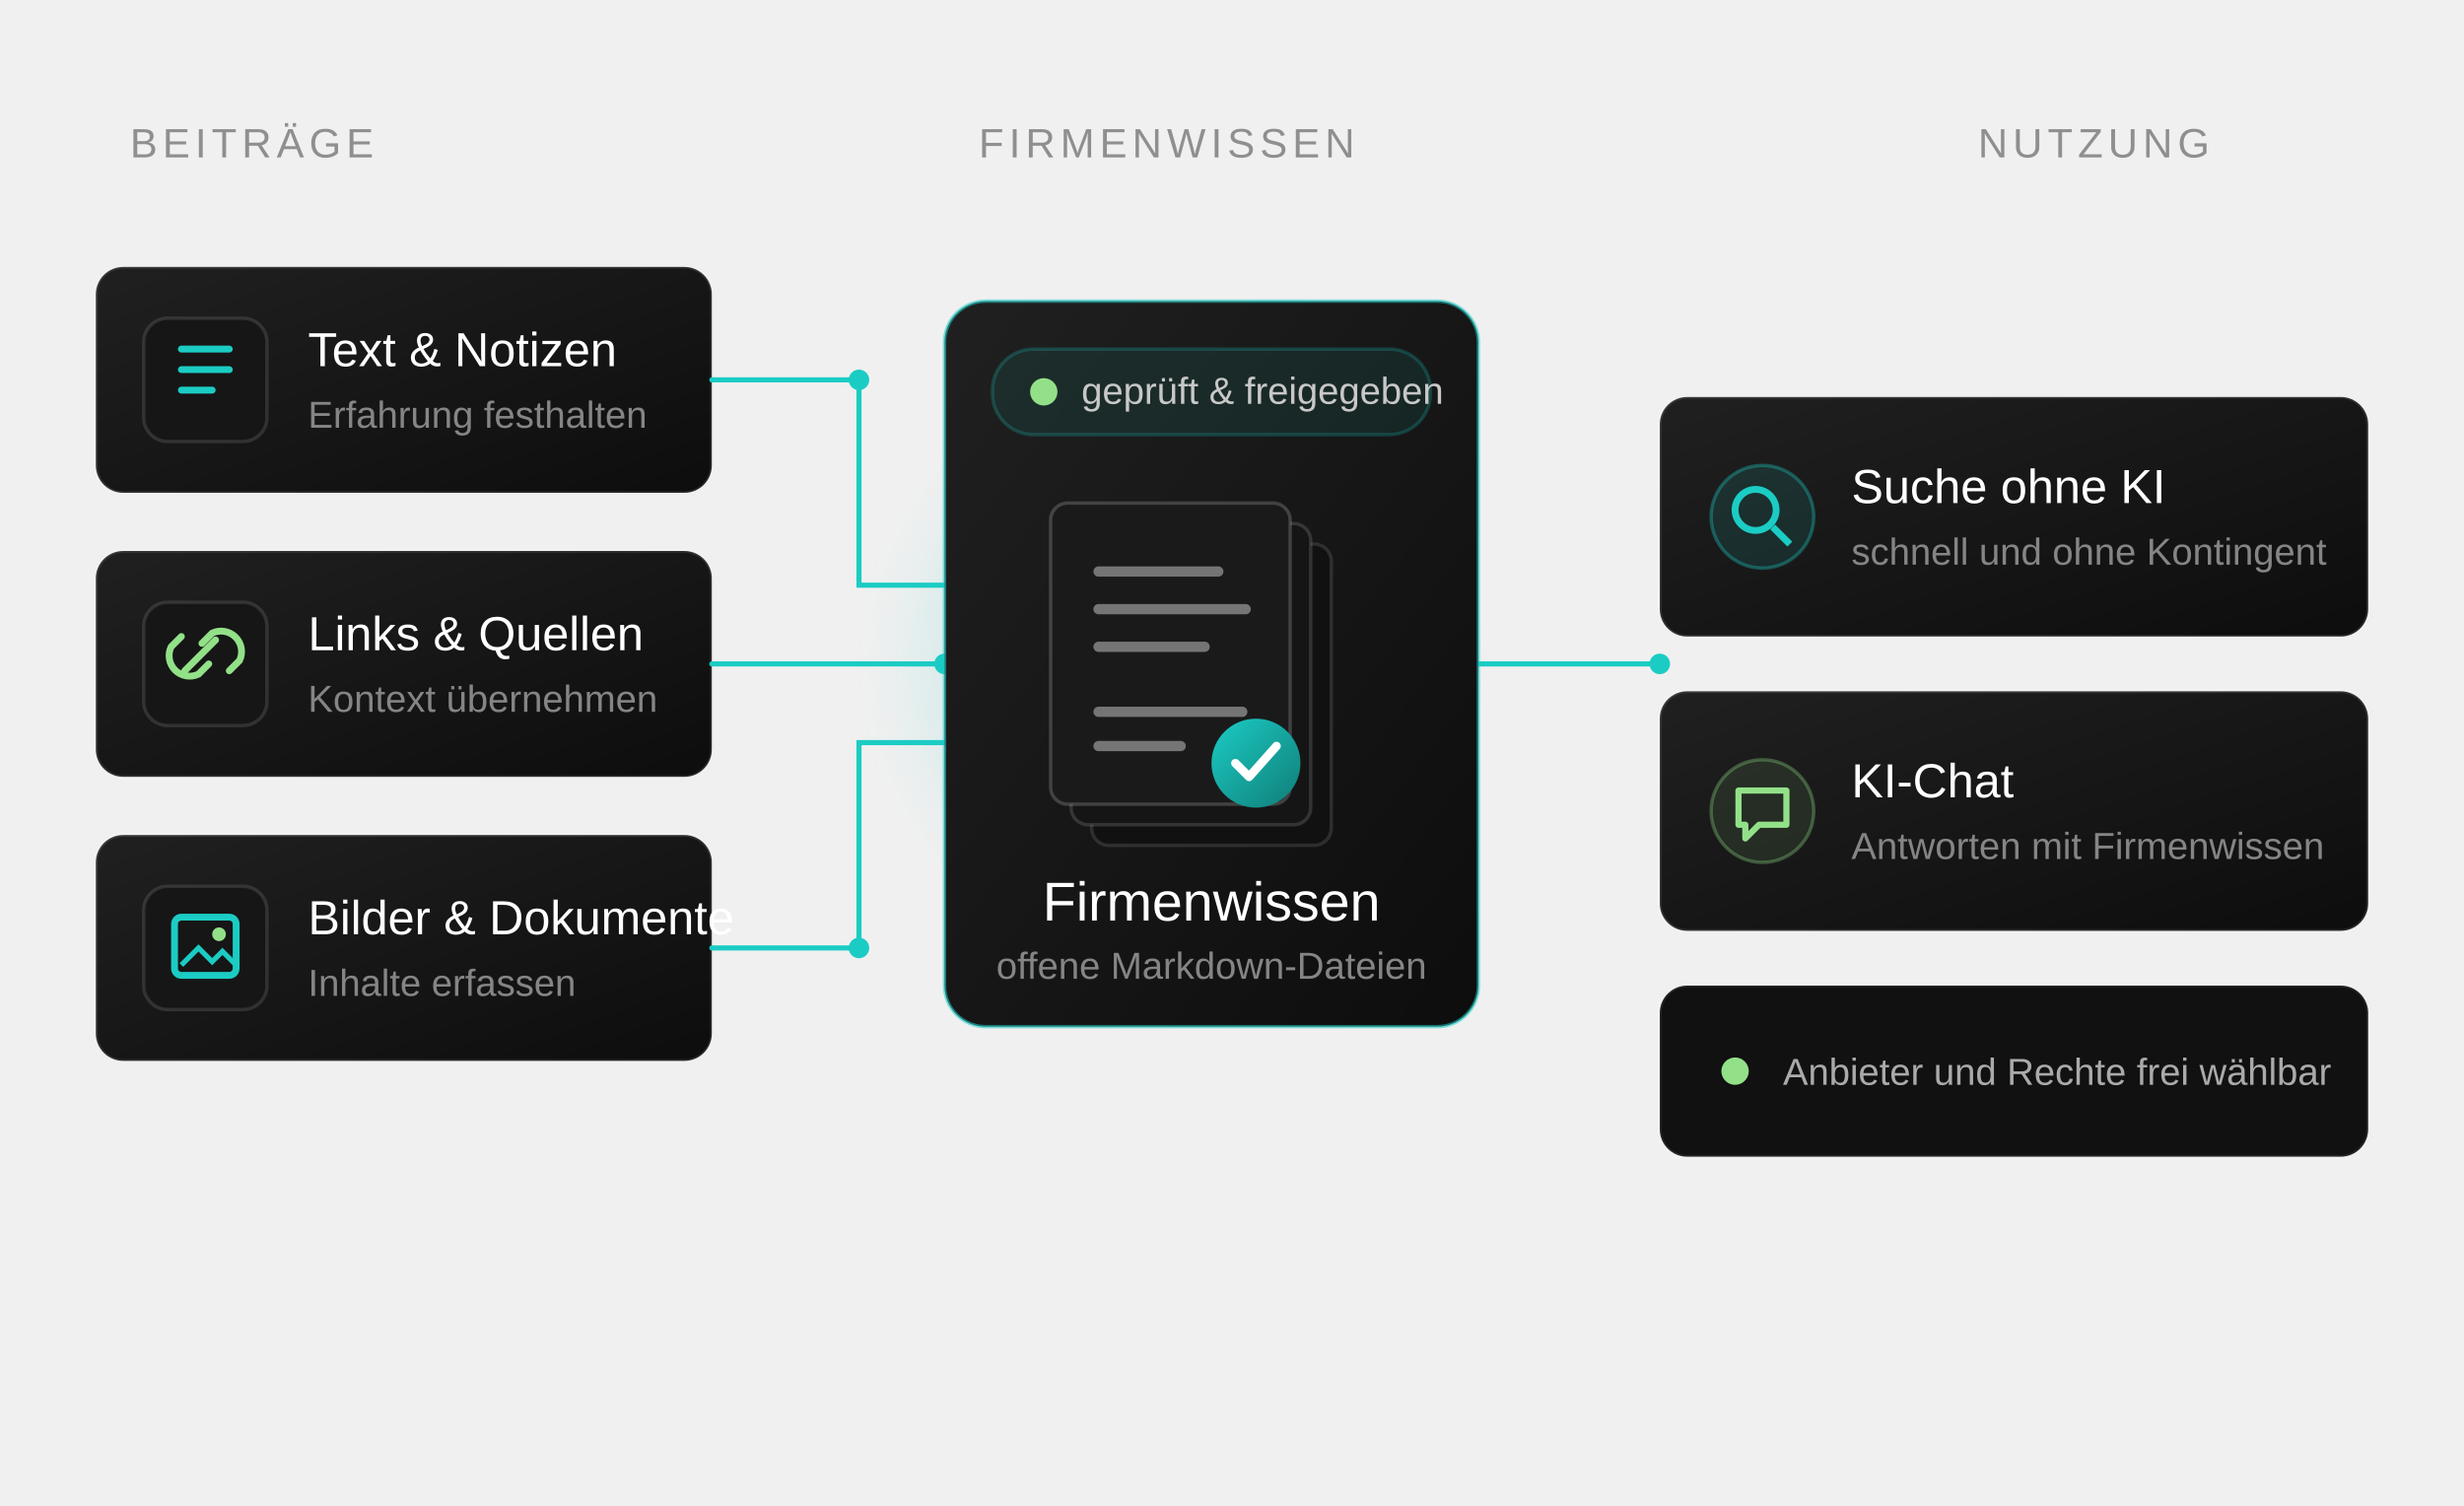
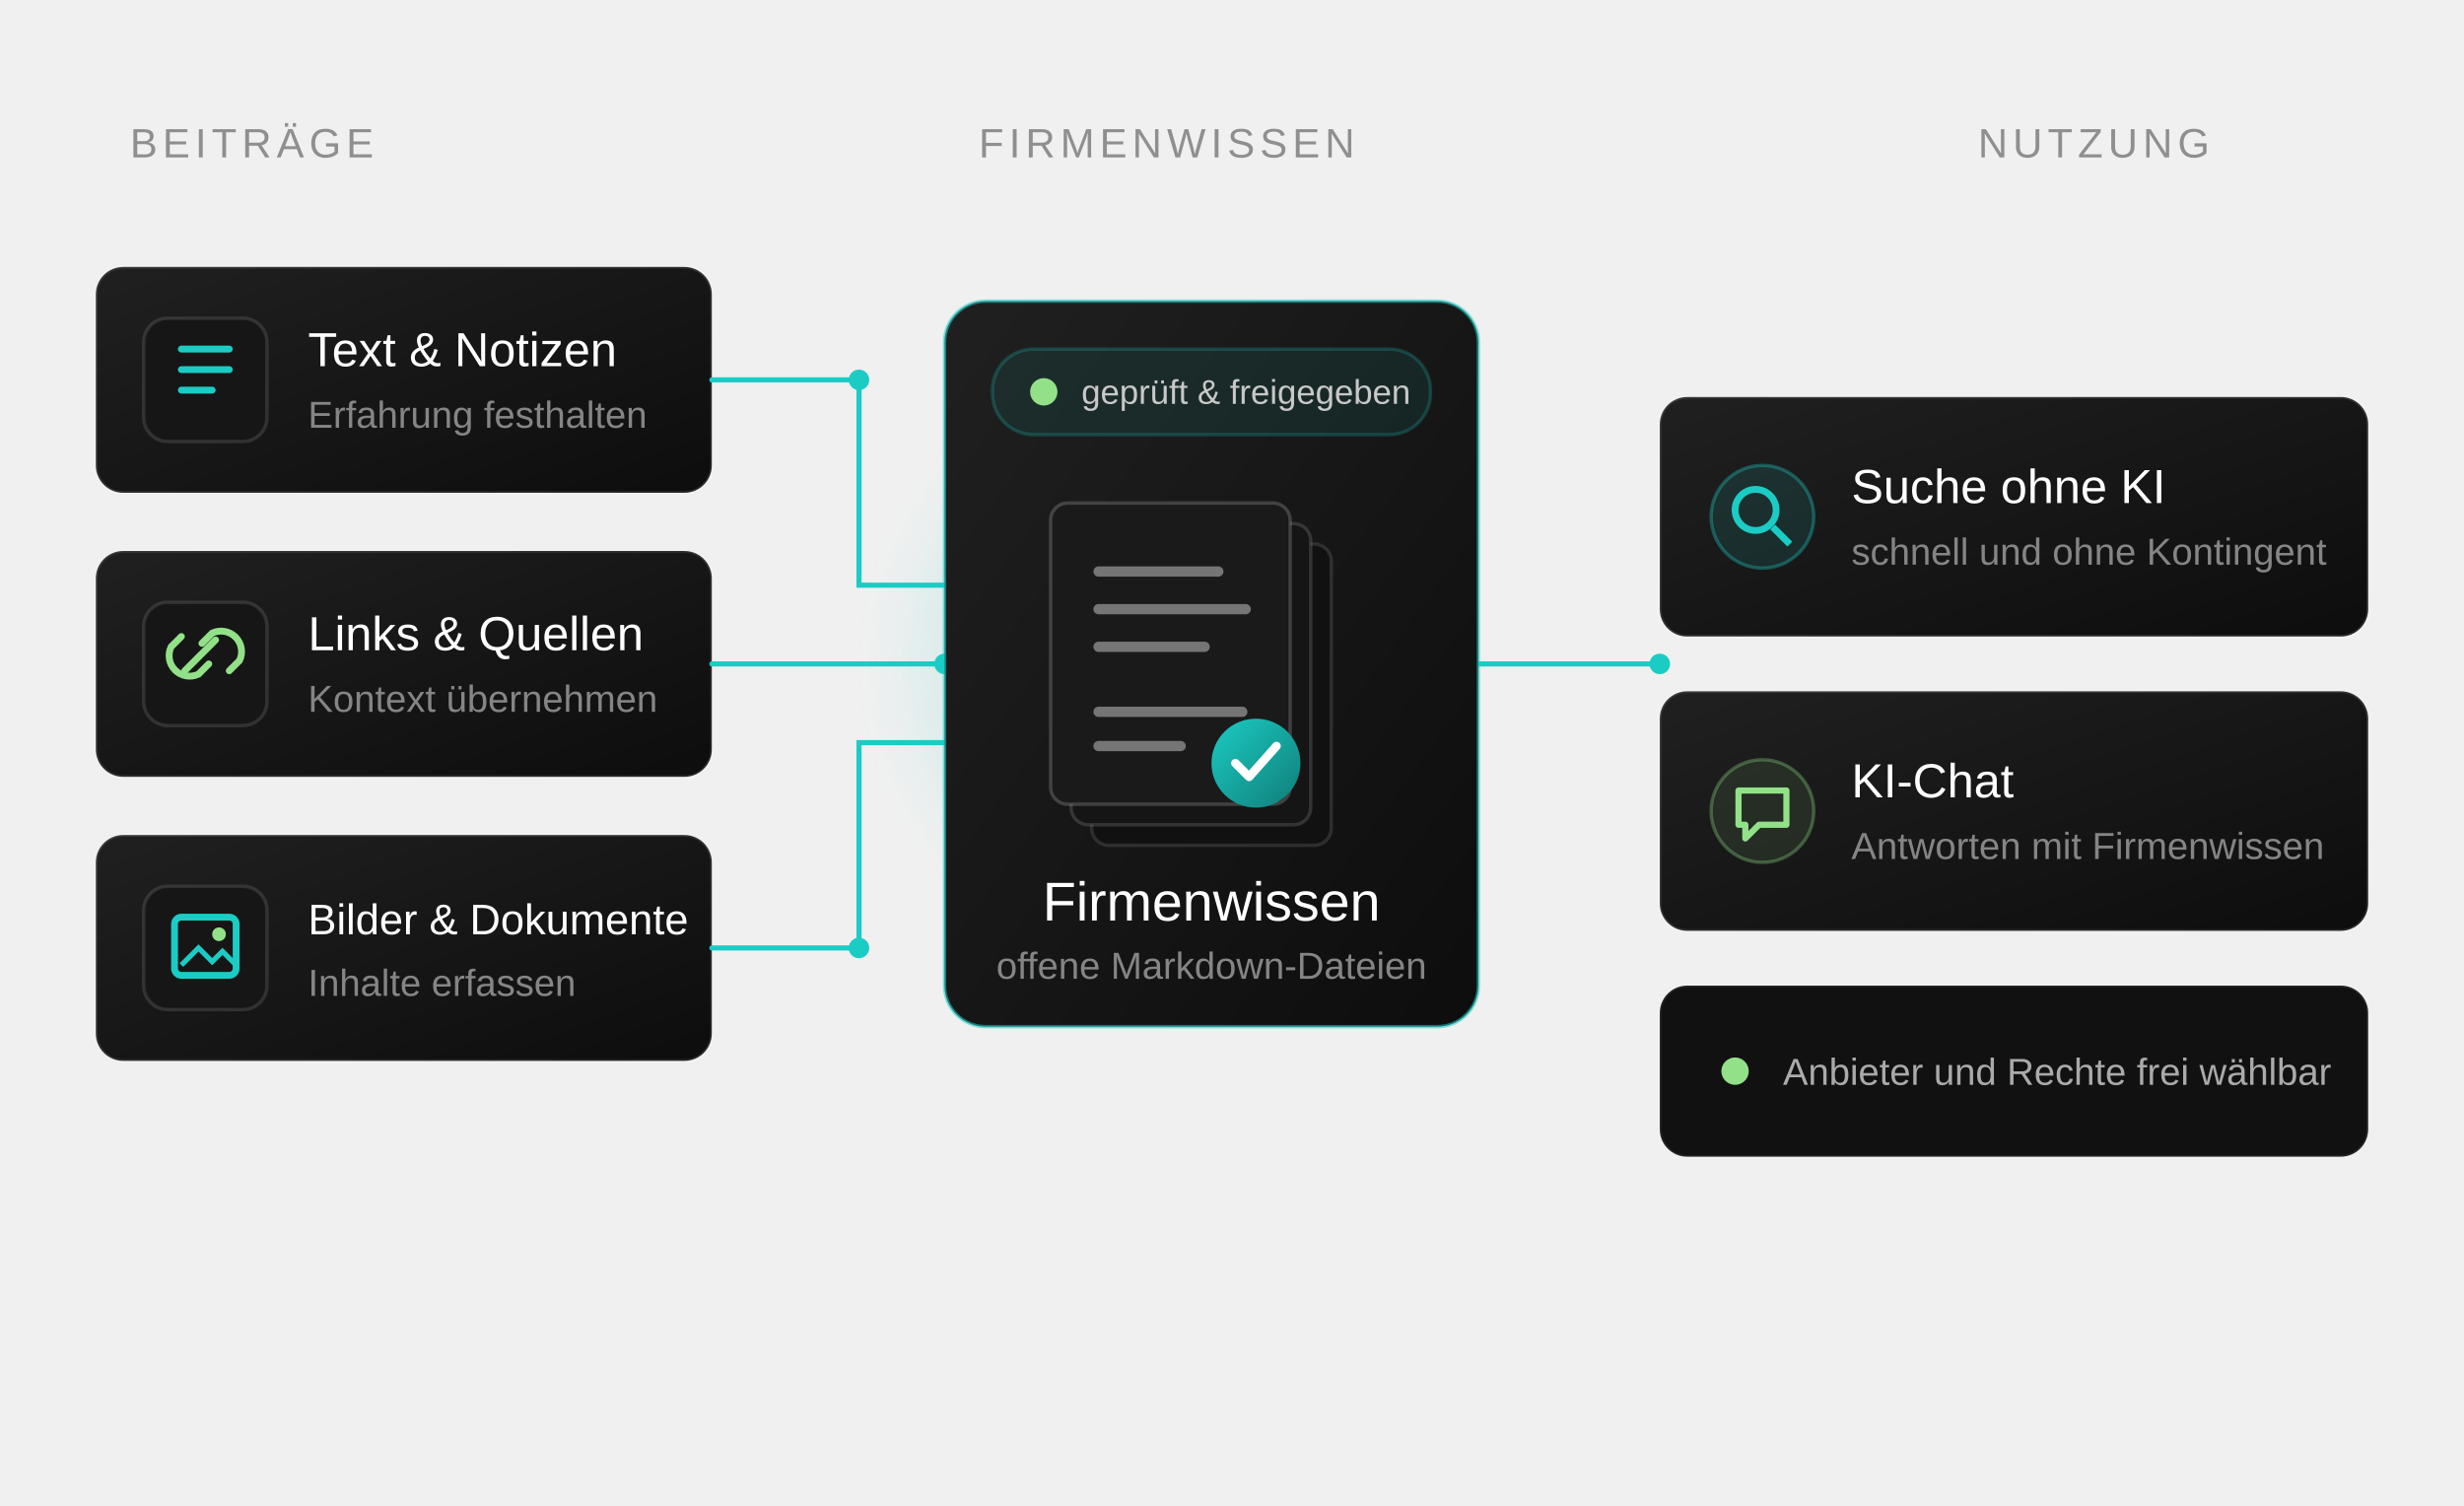
<svg xmlns="http://www.w3.org/2000/svg" viewBox="0 0 720 440" role="img" aria-labelledby="title desc">
  <defs>
    <linearGradient id="panel" x1="0" y1="0" x2="1" y2="1">
      <stop stop-color="#202020" />
      <stop offset="1" stop-color="#0d0d0d" />
    </linearGradient>
    <linearGradient id="aqua" x1="0" y1="0" x2="1" y2="1">
      <stop stop-color="#1bccc4" />
      <stop offset="1" stop-color="#107d78" />
    </linearGradient>
    <filter id="glow" x="-60%" y="-60%" width="220%" height="220%">
      <feGaussianBlur stdDeviation="7" />
    </filter>
    <pattern id="grid" width="22" height="22" patternUnits="userSpaceOnUse">
      <path d="M22 0H0V22" fill="none" stroke="#fff" stroke-opacity=".035" />
    </pattern>
  </defs>
  <rect width="720" height="440" fill="url(#grid)" opacity=".75" />
  <g font-family="Arial,Helvetica,sans-serif">
    <text x="38" y="46" fill="#8f8f8f" font-size="12" letter-spacing="1.5">BEITRÄGE</text>
    <text x="286" y="46" fill="#8f8f8f" font-size="12" letter-spacing="1.5">FIRMENWISSEN</text>
    <text x="578" y="46" fill="#8f8f8f" font-size="12" letter-spacing="1.5">NUTZUNG</text>
    <g transform="translate(28 78)">
      <rect width="180" height="66" rx="8" fill="url(#panel)" stroke="#fff" stroke-opacity=".11" />
      <rect x="14" y="15" width="36" height="36" rx="7" fill="#161616" stroke="#fff" stroke-opacity=".12" />
      <path d="M25 24h14M25 30h14M25 36h9" stroke="#1bccc4" stroke-width="2" stroke-linecap="round" />
      <text x="62" y="29" fill="#fff" font-size="14">Text &amp; Notizen</text>
      <text x="62" y="47" fill="#858585" font-size="11">Erfahrung festhalten</text>
    </g>
    <g transform="translate(28 161)">
      <rect width="180" height="66" rx="8" fill="url(#panel)" stroke="#fff" stroke-opacity=".11" />
      <rect x="14" y="15" width="36" height="36" rx="7" fill="#161616" stroke="#fff" stroke-opacity=".12" />
      <path d="M26 35l9-9m-4 1 3-3a6 6 0 018 8l-3 3m-6-2-3 3a6 6 0 01-8-8l3-3" fill="none" stroke="#92e188" stroke-width="2" stroke-linecap="round" />
      <text x="62" y="29" fill="#fff" font-size="14">Links &amp; Quellen</text>
      <text x="62" y="47" fill="#858585" font-size="11">Kontext übernehmen</text>
    </g>
    <g transform="translate(28 244)">
      <rect width="180" height="66" rx="8" fill="url(#panel)" stroke="#fff" stroke-opacity=".11" />
      <rect x="14" y="15" width="36" height="36" rx="7" fill="#161616" stroke="#fff" stroke-opacity=".12" />
      <rect x="23" y="24" width="18" height="17" rx="2" fill="none" stroke="#1bccc4" stroke-width="2" />
      <circle cx="36" cy="29" r="2" fill="#92e188" />
      <path d="M25 38l5-5 4 4 3-3 4 4" fill="none" stroke="#1bccc4" stroke-width="1.5" />
-       <text x="62" y="29" fill="#fff" font-size="14">Bilder &amp; Dokumente</text>
+       <text x="62" y="29" fill="#fff" font-size="12.5">Bilder &amp; Dokumente</text>
      <text x="62" y="47" fill="#858585" font-size="11">Inhalte erfassen</text>
    </g>
    <g stroke="#1bccc4" stroke-width="1.5" fill="none" stroke-linecap="round">
      <path d="M208 111h43v60h25" />
      <path d="M208 194h68" />
      <path d="M208 277h43v-60h25" />
    </g>
    <g fill="#1bccc4">
      <circle cx="251" cy="111" r="3" />
      <circle cx="251" cy="277" r="3" />
      <circle cx="276" cy="194" r="3" />
    </g>
    <circle cx="342" cy="194" r="78" fill="#1bccc4" opacity=".09" filter="url(#glow)" />
    <g transform="translate(276 88)">
      <rect width="156" height="212" rx="12" fill="url(#panel)" stroke="#1bccc4" stroke-opacity=".55" />
      <rect x="14" y="14" width="128" height="25" rx="12" fill="#1bccc4" fill-opacity=".09" stroke="#1bccc4" stroke-opacity=".22" />
      <circle cx="29" cy="26.5" r="4" fill="#92e188" />
-       <text x="40" y="30" fill="#c8c8c8" font-size="11">geprüft &amp; freigegeben</text>
+       <text x="40" y="30" fill="#c8c8c8" font-size="10">geprüft &amp; freigegeben</text>
      <g transform="translate(31 59)">
        <rect x="12" y="12" width="70" height="88" rx="5" fill="#111" stroke="#fff" stroke-opacity=".12" />
        <rect x="6" y="6" width="70" height="88" rx="5" fill="#151515" stroke="#fff" stroke-opacity=".14" />
        <rect width="70" height="88" rx="5" fill="#1a1a1a" stroke="#fff" stroke-opacity=".18" />
        <path d="M14 20h35M14 31h43M14 42h31M14 61h42M14 71h24" stroke="#757575" stroke-width="3" stroke-linecap="round" />
        <circle cx="60" cy="76" r="13" fill="url(#aqua)" />
        <path d="M54 76l4 4 8-9" fill="none" stroke="#fff" stroke-width="2.5" stroke-linecap="round" stroke-linejoin="round" />
      </g>
      <text x="78" y="181" fill="#fff" font-size="16" text-anchor="middle">Firmenwissen</text>
      <text x="78" y="198" fill="#858585" font-size="11" text-anchor="middle">offene Markdown-Dateien</text>
    </g>
    <path d="M432 194h53" stroke="#1bccc4" stroke-width="1.5" />
    <circle cx="485" cy="194" r="3" fill="#1bccc4" />
    <g transform="translate(485 116)">
      <rect width="207" height="70" rx="8" fill="url(#panel)" stroke="#fff" stroke-opacity=".11" />
      <circle cx="30" cy="35" r="15" fill="#1bccc4" fill-opacity=".12" stroke="#1bccc4" stroke-opacity=".35" />
      <circle cx="28" cy="33" r="6" fill="none" stroke="#1bccc4" stroke-width="2" />
      <path d="M33 38l5 5" stroke="#1bccc4" stroke-width="2" />
      <text x="56" y="31" fill="#fff" font-size="14">Suche ohne KI</text>
      <text x="56" y="49" fill="#858585" font-size="11">schnell und ohne Kontingent</text>
    </g>
    <g transform="translate(485 202)">
      <rect width="207" height="70" rx="8" fill="url(#panel)" stroke="#fff" stroke-opacity=".11" />
      <circle cx="30" cy="35" r="15" fill="#92e188" fill-opacity=".1" stroke="#92e188" stroke-opacity=".32" />
      <path d="M23 29h14v10H29l-4 4v-4h-2z" fill="none" stroke="#92e188" stroke-width="1.8" stroke-linejoin="round" />
      <text x="56" y="31" fill="#fff" font-size="14">KI-Chat</text>
      <text x="56" y="49" fill="#858585" font-size="11">Antworten mit Firmenwissen</text>
    </g>
    <g transform="translate(485 288)">
      <rect width="207" height="50" rx="8" fill="#111" stroke="#fff" stroke-opacity=".08" />
      <circle cx="22" cy="25" r="4" fill="#92e188" />
      <text x="36" y="29" fill="#aaa" font-size="11">Anbieter und Rechte frei wählbar</text>
    </g>
  </g>
</svg>
